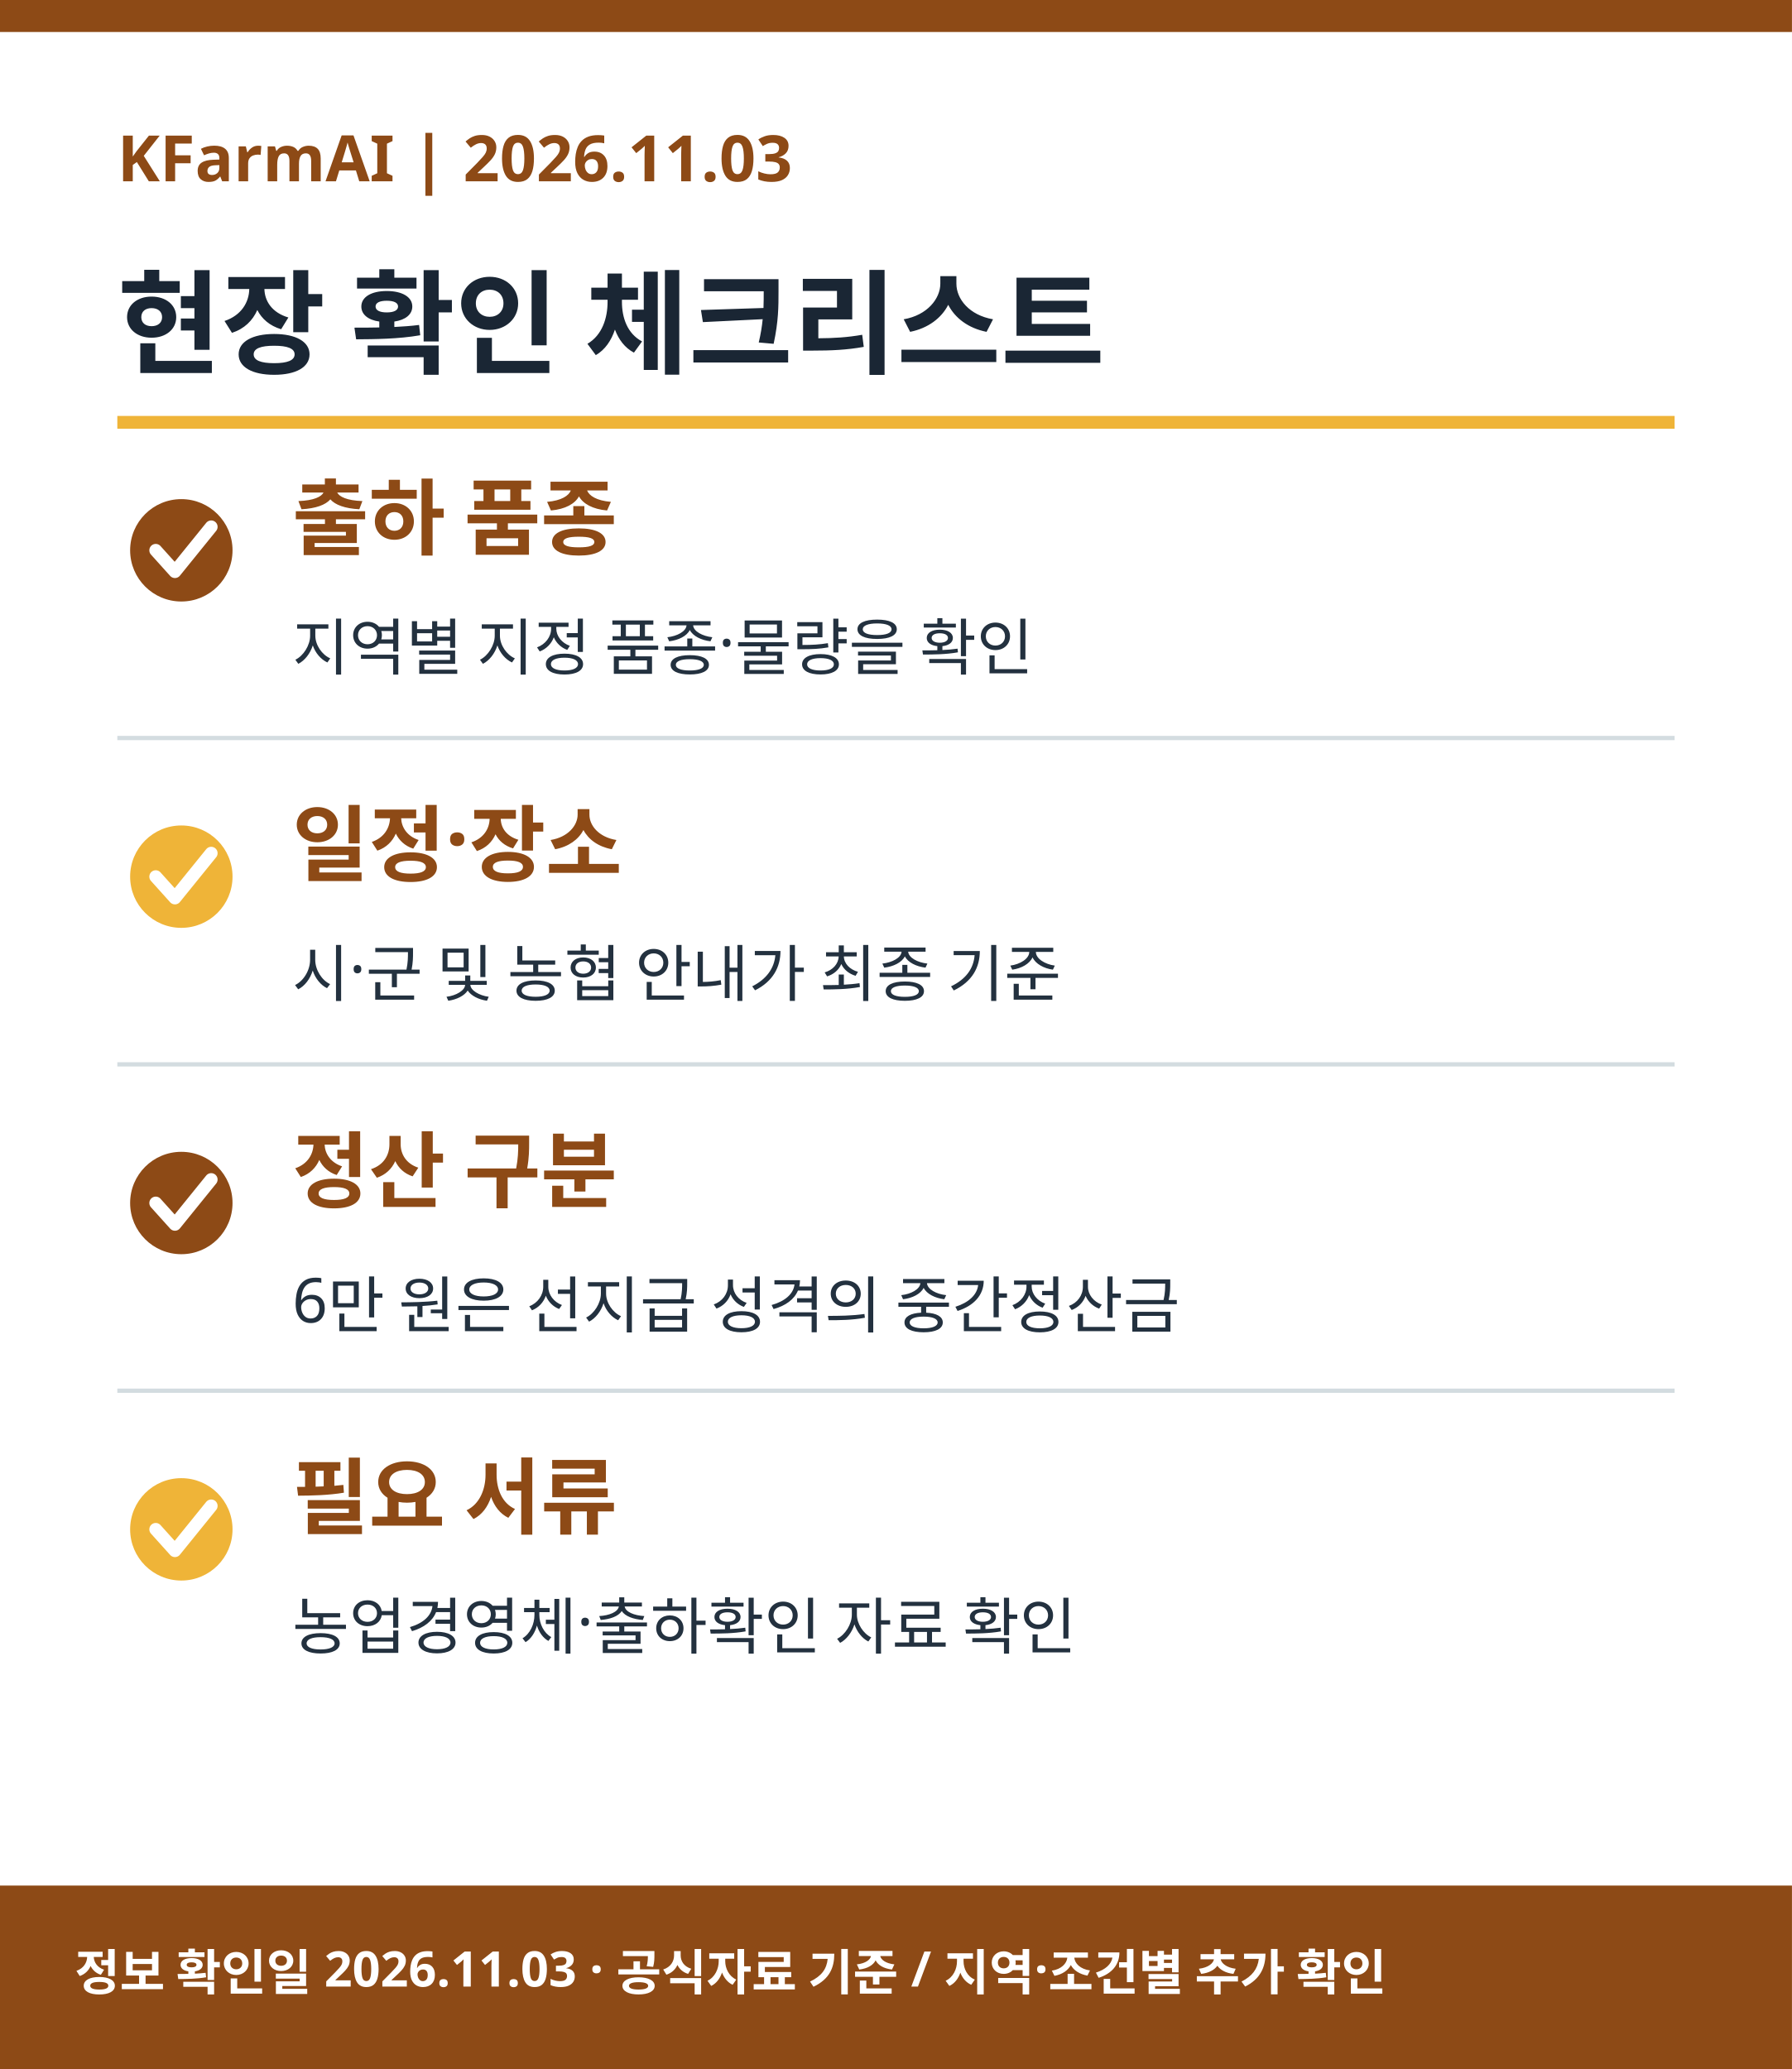
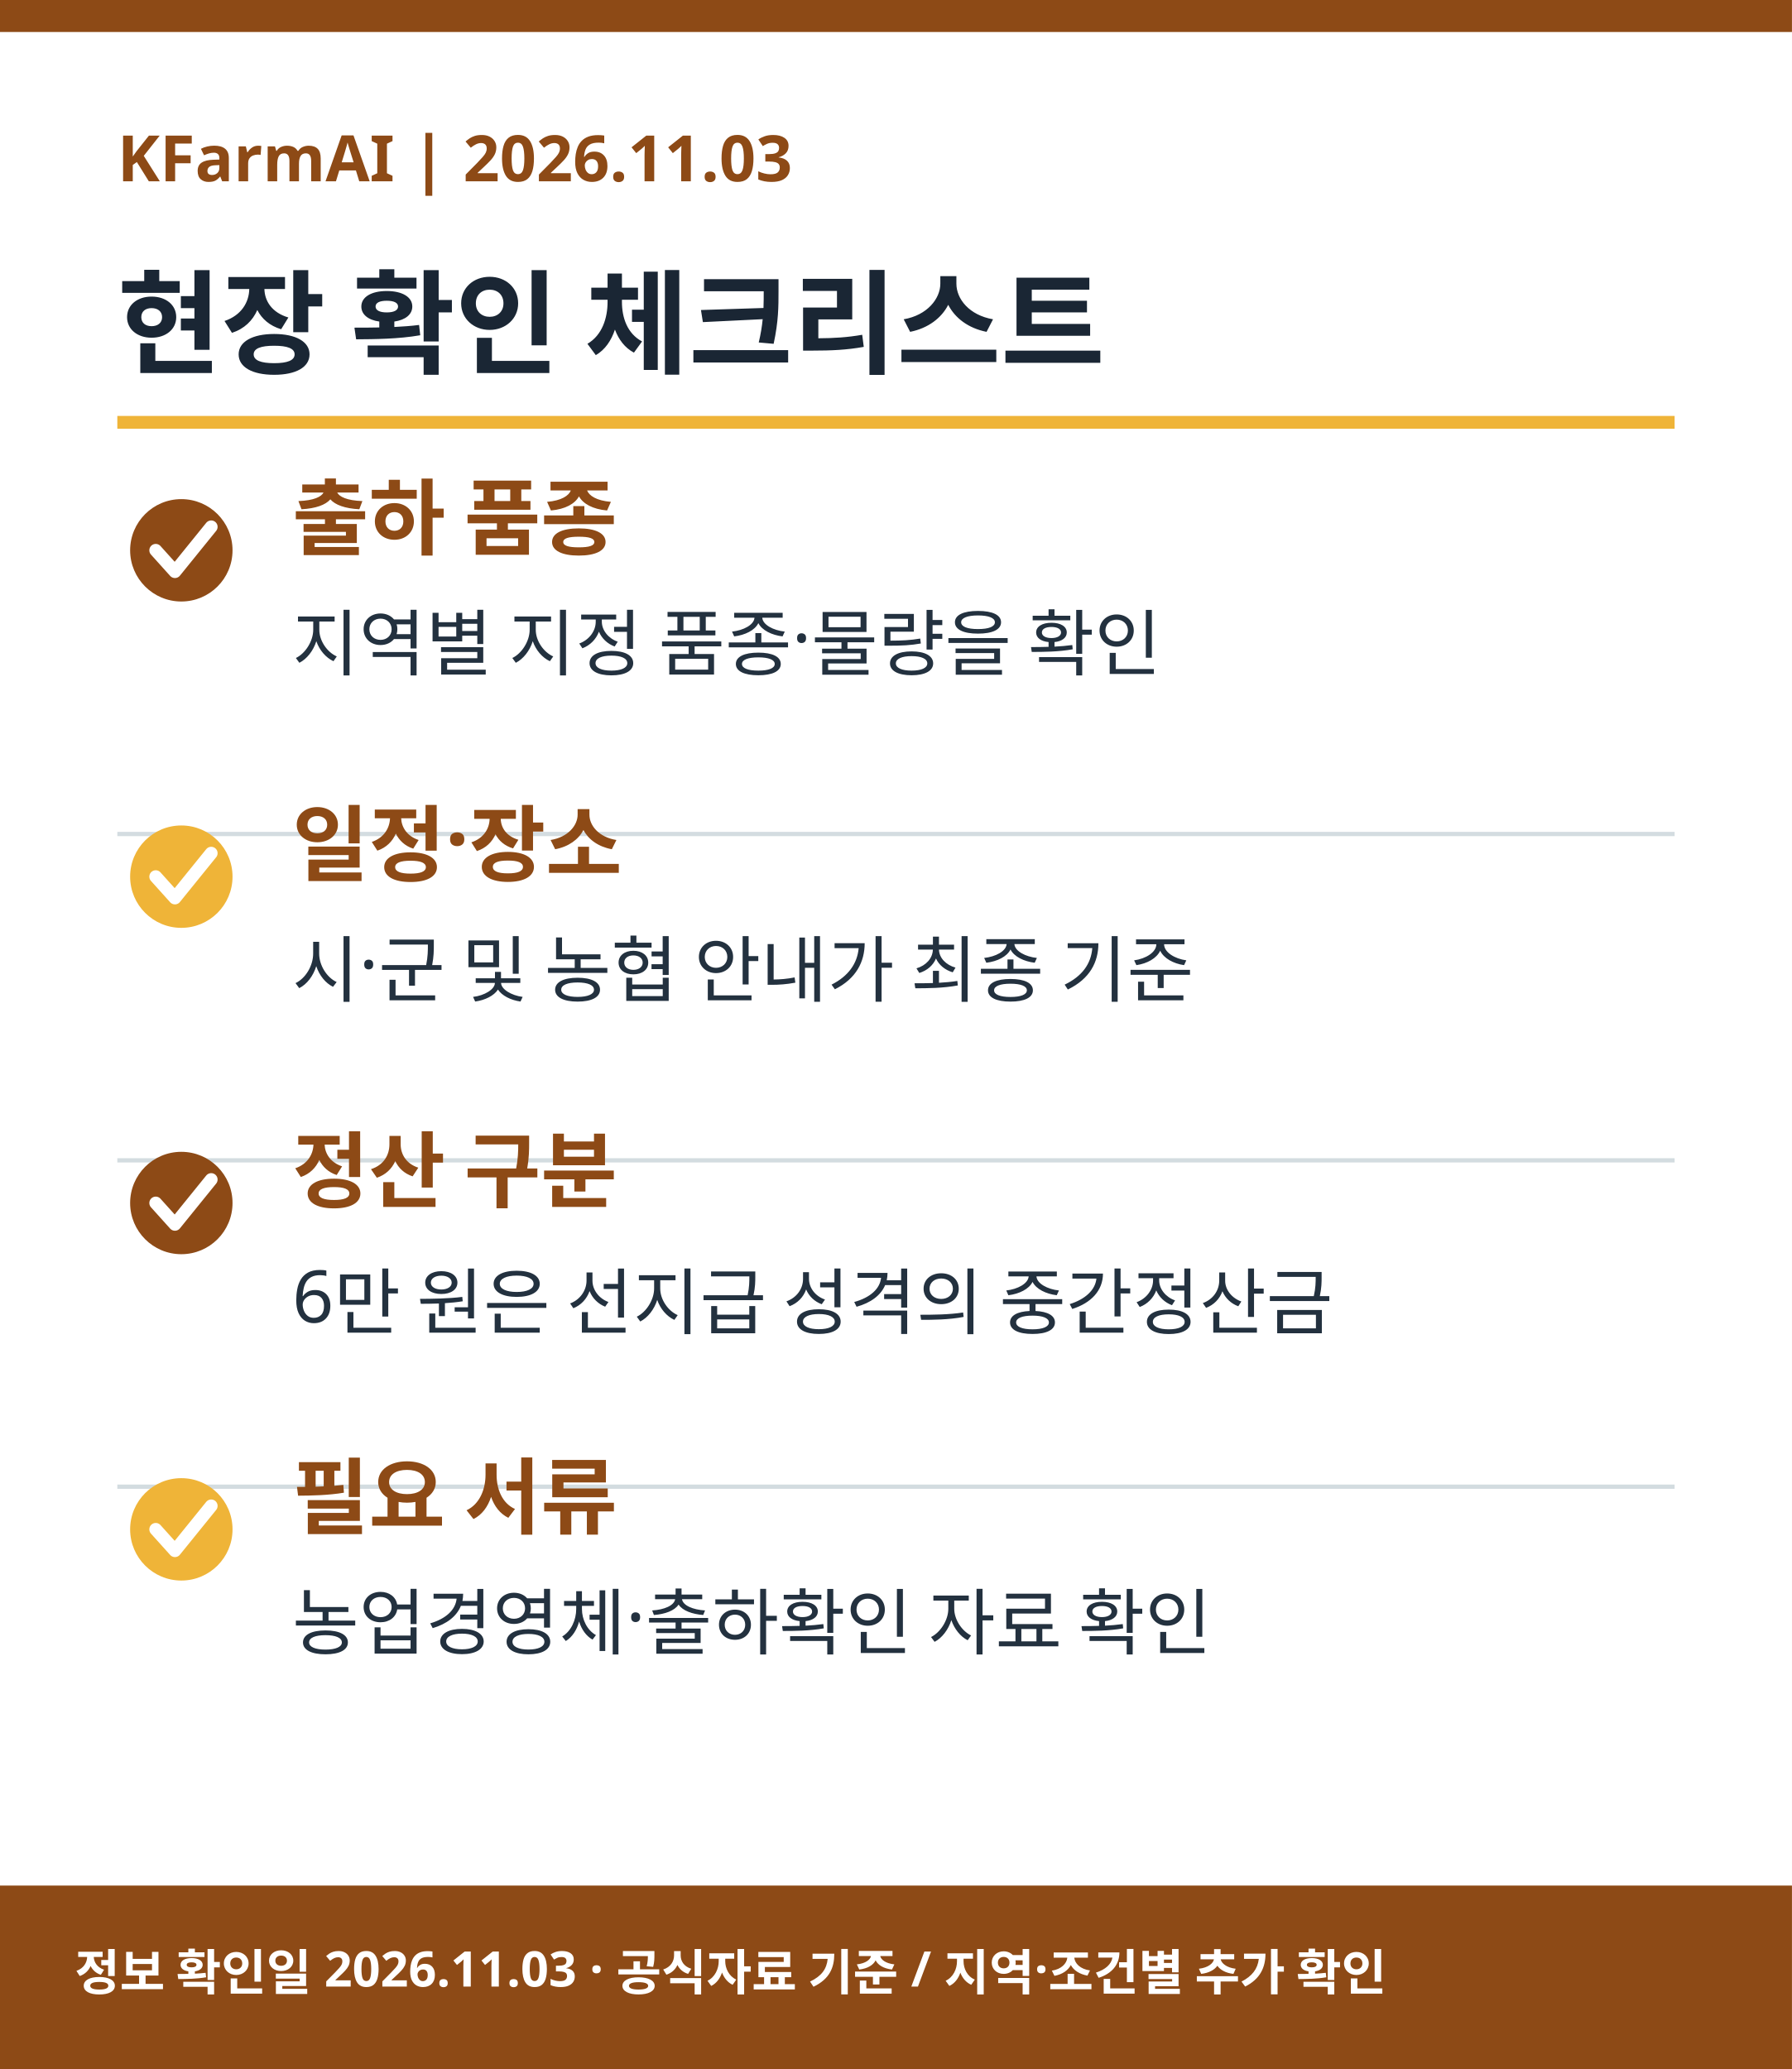
<svg xmlns="http://www.w3.org/2000/svg" width="840" height="970" viewBox="0 0 840 970" role="img" aria-label="2026 공공비축미 40만 톤 매입, 벼 농가가 확인할 수매·중간정산 기준 현장 확인 체크리스트">
  <rect width="840" height="970" fill="#fff" />
  <rect width="840" height="15" fill="#8d4a16" />
  <text x="55" y="85" fill="#8d4a16" font-family="sans-serif" font-size="30" font-weight="700">KFarmAI  |  2026.11.03</text>
  <text x="55" y="171" fill="#1A2634" font-family="sans-serif" font-size="53" font-weight="800">현장 확인 체크리스트</text>
  <path d="M55 198H785" stroke="#efb438" stroke-width="6" />
  <circle cx="85" cy="258" r="24" fill="#8d4a16" />
  <path d="M73 258l9 10 17-21" stroke="white" stroke-width="6" stroke-linecap="round" stroke-linejoin="round" fill="none" />
  <text x="137" y="257" font-family="sans-serif" fill="#8d4a16" font-size="39" font-weight="800">출하 품종</text>
-   <text x="137" y="314" font-family="sans-serif" fill="#23313F" font-size="29">지역별 지정 품종·물량을 확인</text>
-   <line x1="55" y1="346" x2="785" y2="346" stroke="#d3dce0" stroke-width="2" />
+   <text x="137" y="314" font-family="sans-serif" fill="#23313F" font-size="34">지역별 지정 품종·물량을 확인</text>
+   <line x1="55" y1="391" x2="785" y2="391" stroke="#d3dce0" stroke-width="2" />
  <circle cx="85" cy="411" r="24" fill="#efb438" />
  <path d="M73 411l9 10 17-21" stroke="white" stroke-width="6" stroke-linecap="round" stroke-linejoin="round" fill="none" />
  <text x="137" y="410" font-family="sans-serif" fill="#8d4a16" font-size="39" font-weight="800">일정·장소</text>
-   <text x="137" y="467" font-family="sans-serif" fill="#23313F" font-size="29">시·군 및 농협 안내가 최종 기준</text>
-   <line x1="55" y1="499" x2="785" y2="499" stroke="#d3dce0" stroke-width="2" />
+   <text x="137" y="467" font-family="sans-serif" fill="#23313F" font-size="34">시·군 및 농협 안내가 최종 기준</text>
+   <line x1="55" y1="544" x2="785" y2="544" stroke="#d3dce0" stroke-width="2" />
  <circle cx="85" cy="564" r="24" fill="#8d4a16" />
  <path d="M73 564l9 10 17-21" stroke="white" stroke-width="6" stroke-linecap="round" stroke-linejoin="round" fill="none" />
  <text x="137" y="563" font-family="sans-serif" fill="#8d4a16" font-size="39" font-weight="800">정산 구분</text>
-   <text x="137" y="620" font-family="sans-serif" fill="#23313F" font-size="29">6만 원은 선지급 성격의 중간정산금</text>
-   <line x1="55" y1="652" x2="785" y2="652" stroke="#d3dce0" stroke-width="2" />
+   <text x="137" y="620" font-family="sans-serif" fill="#23313F" font-size="34">6만 원은 선지급 성격의 중간정산금</text>
+   <line x1="55" y1="697" x2="785" y2="697" stroke="#d3dce0" stroke-width="2" />
  <circle cx="85" cy="717" r="24" fill="#efb438" />
  <path d="M73 717l9 10 17-21" stroke="white" stroke-width="6" stroke-linecap="round" stroke-linejoin="round" fill="none" />
  <text x="137" y="716" font-family="sans-serif" fill="#8d4a16" font-size="39" font-weight="800">필요 서류</text>
-   <text x="137" y="773" font-family="sans-serif" fill="#23313F" font-size="29">농업경영체·출하확인 자료 확인</text>
+   <text x="137" y="773" font-family="sans-serif" fill="#23313F" font-size="34">농업경영체·출하확인 자료 확인</text>
  <rect x="0" y="884" width="840" height="86" fill="#8d4a16" />
  <text x="35" y="933" fill="#fff" font-family="sans-serif" font-size="23" font-weight="600">정보 확인일 2026.11.03  ·  공식자료 기준 / 지역·조건별 추가 확인</text>
</svg>
